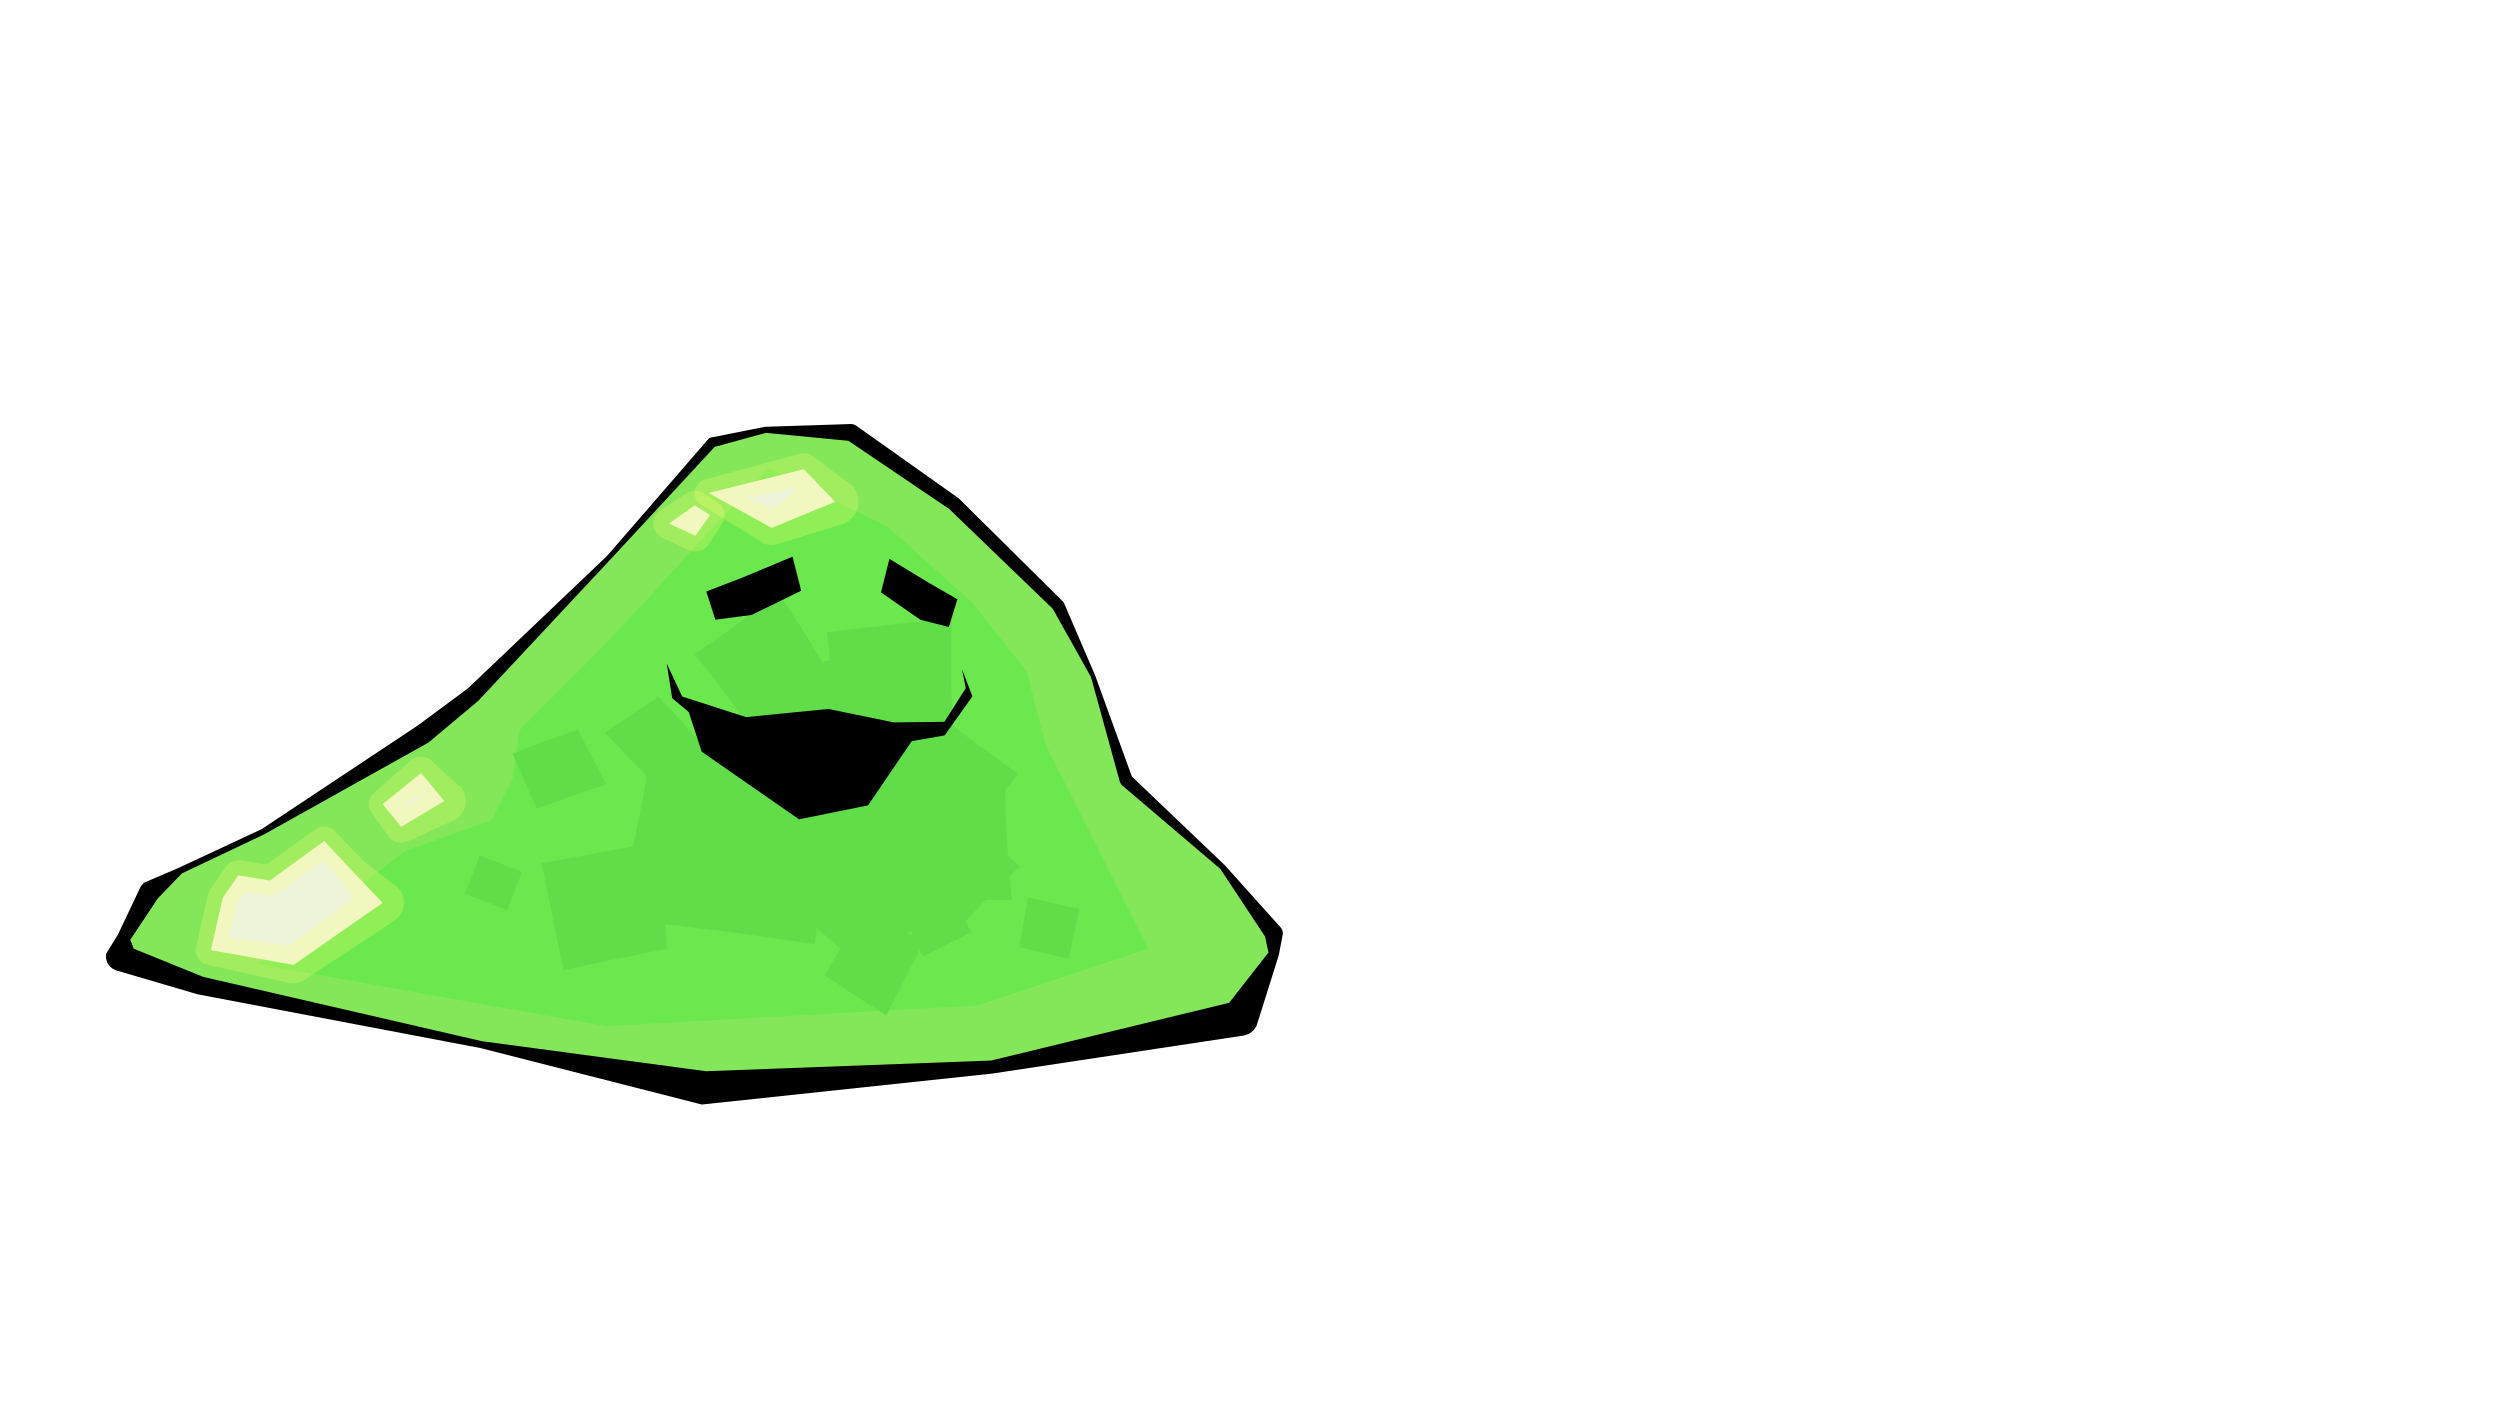
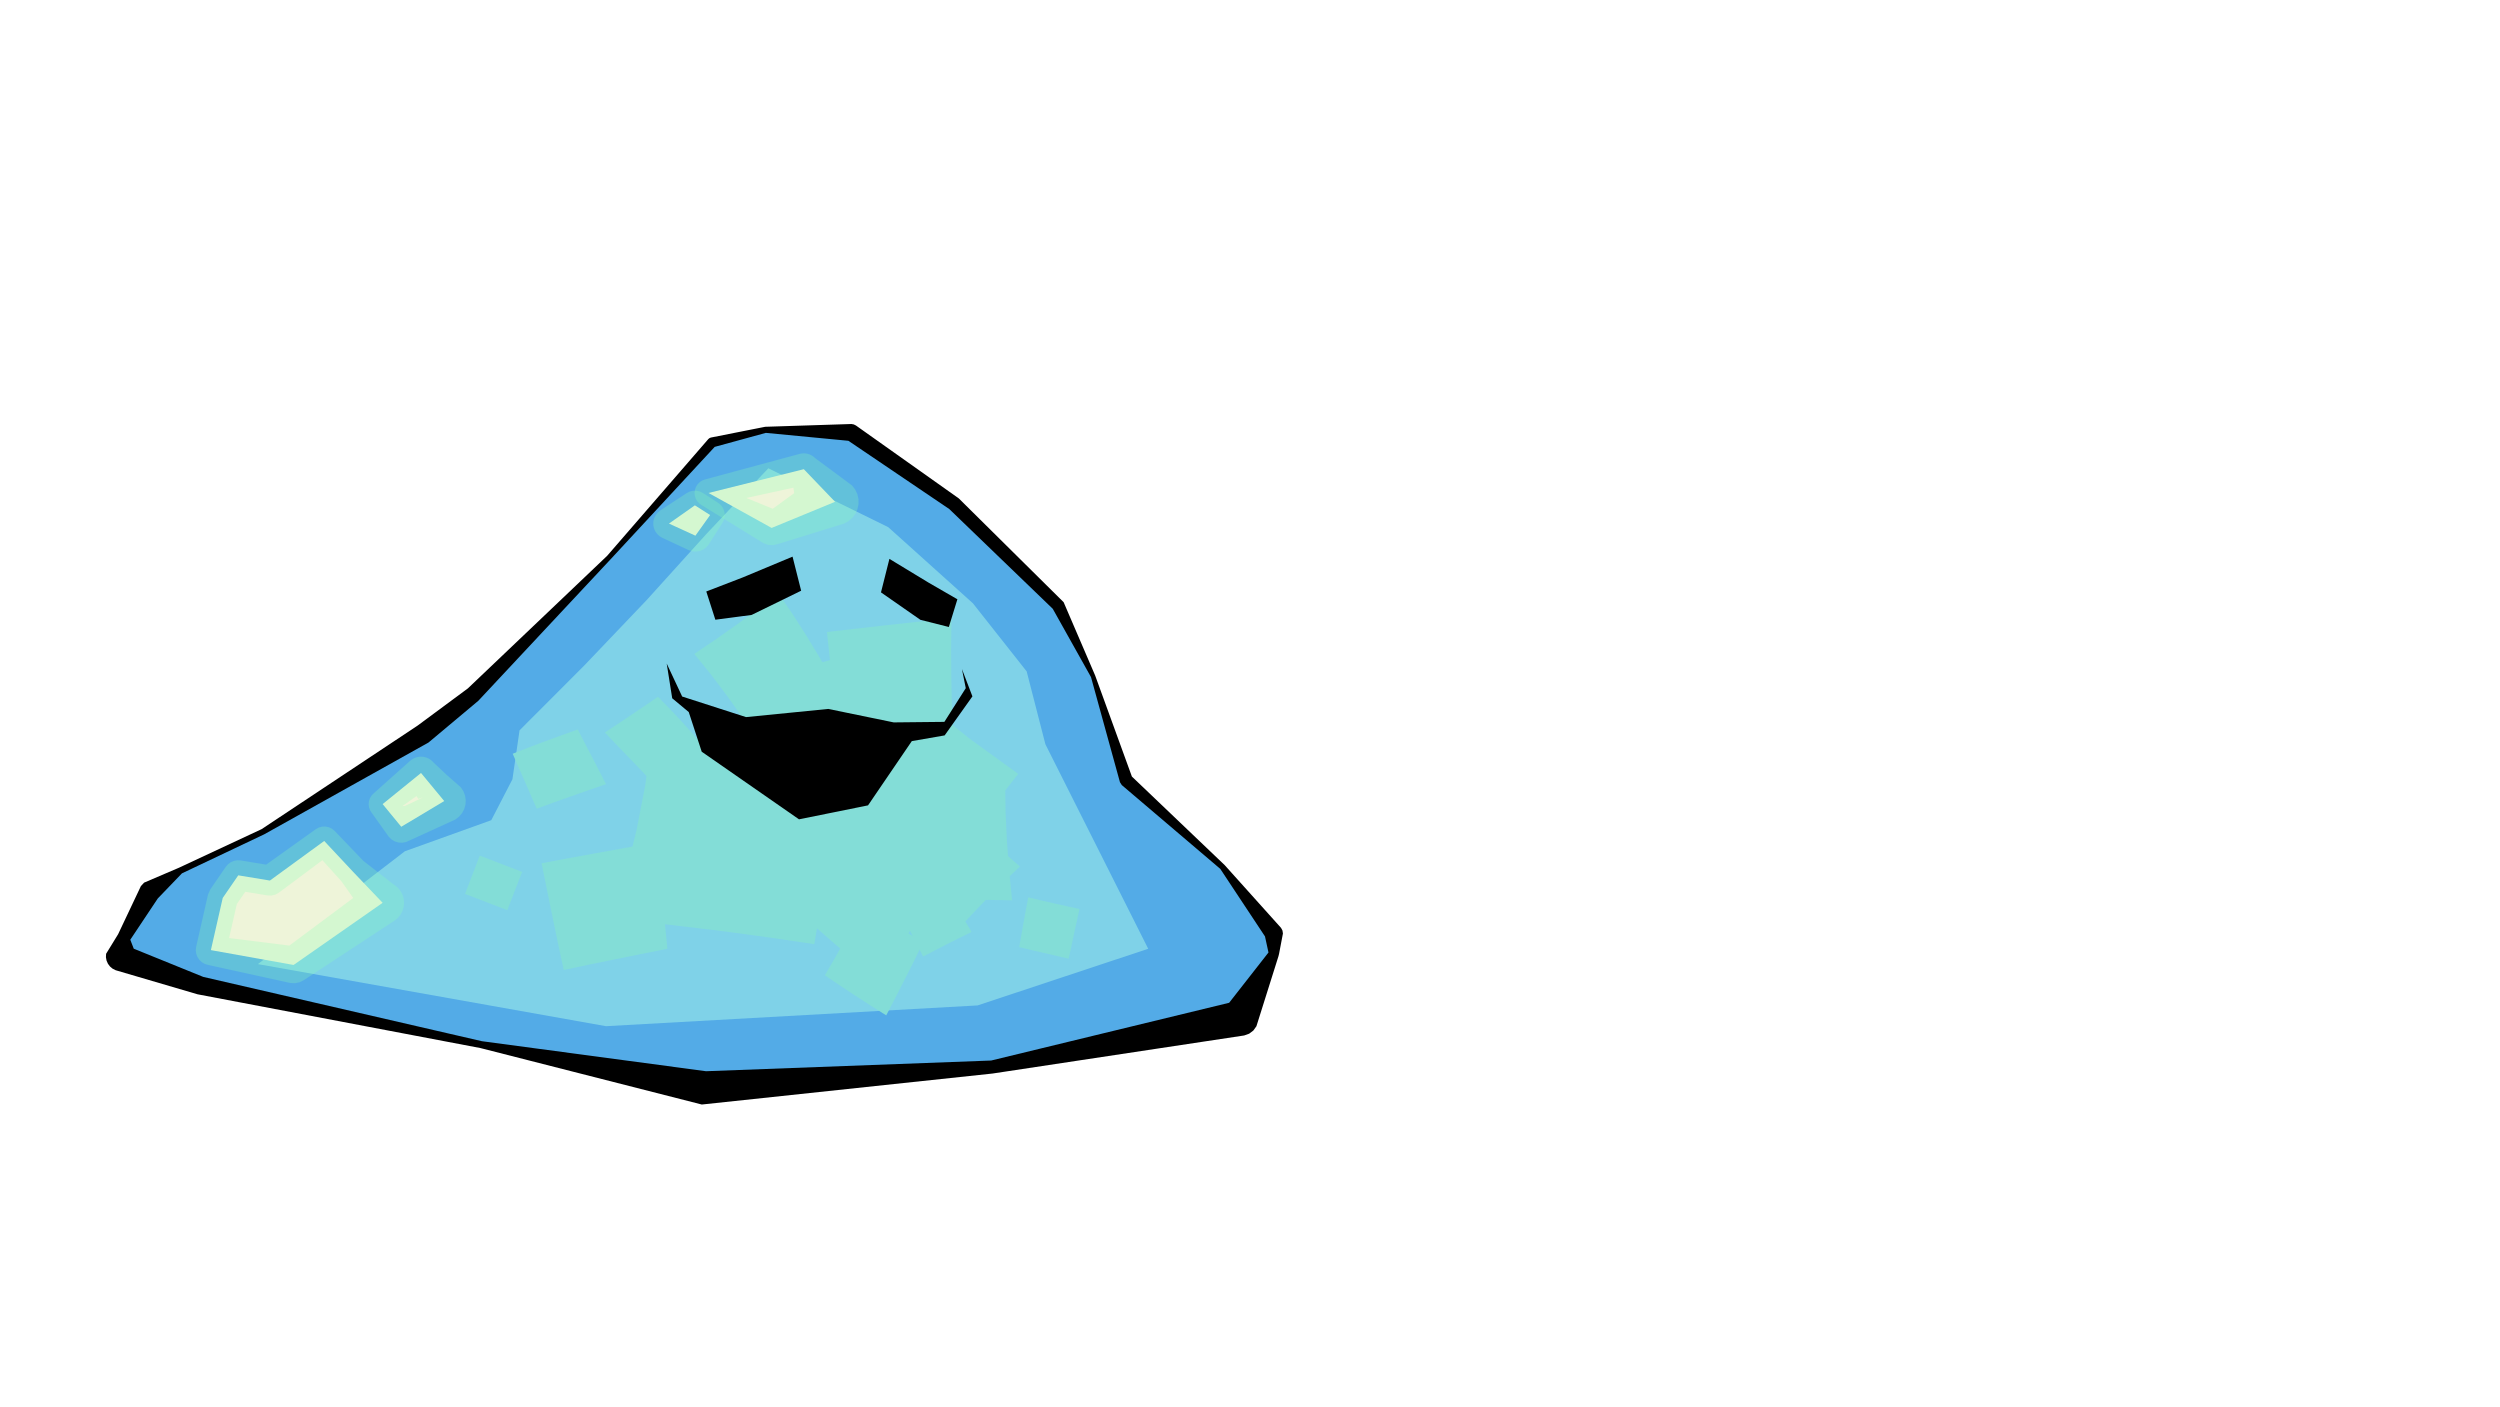
<svg xmlns="http://www.w3.org/2000/svg" version="1.1" x="0px" y="0px" width="1920px" height="1080px" viewBox="0 0 1920 1080">
-   <g id="blender_frame.2">
-     <g id="blender_object.Stroke.2.uuid_0x0">
+   <g id="blender_frame.1">
+     <g id="blender_object.Stroke.1.uuid_0x0">
      <g id="layer.Fills.uuid_0x1" />
      <g id="layer.black.uuid_0x2" />
      <g id="layer.skin.uuid_0x3" />
      <g id="layer.yella.uuid_0x4" />
      <g id="layer.red.uuid_0x5">
-         <polygon points="587.957,330.09 653.679,332.112 732.546,386.713 812.508,464.645 839.474,519.356 864.918,599.221 938.812,665.782 978.414,716.843 978.246,732.516 952.968,782.061 761.868,819.472 541.446,835.65 369.557,802.283 154.128,757.024 92.802,734.373 95.162,719.993 115.145,684.471 138.507,668.615 201.948,638.757 325.068,563.659 363.49,533.325 467.635,428.169 546.839,339.756" fill="#83E759" stroke="none" fill-opacity="1" />
-         <path d="M588.029,327.758L587.572,327.789L587.131,327.909L586.721,328.112L586.359,328.391L586.058,328.735L585.83,329.131L585.684,329.565L585.625,330.018L585.656,330.475L585.775,330.916L585.978,331.326L586.257,331.688L586.602,331.989L586.998,332.217L587.432,332.363L587.885,332.422L651.566,338.527L729.052,390.954L808.514,467.546L837.886,519.996L860.128,600.747L861.553,602.956L937.178,667.3L971.511,719.165L974.191,731.518L943.977,770.14L761.2,814.488L542.214,822.698L370.091,799.642L156.077,750.256L102.719,728.601L100.058,721.711L121.178,690.017L139.719,670.741L202.895,640.768L329.091,570.254L367.345,538.207L468.965,429.486L548.884,343.202L588.491,332.361L588.923,332.213L589.319,331.984L589.662,331.682L589.94,331.318L590.141,330.908L590.259,330.466L590.288,330.01L590.228,329.556L590.08,329.123L589.85,328.728L589.548,328.385L589.185,328.107L588.774,327.905L588.333,327.788L587.876,327.759L587.423,327.819L545.964,336.035L544.888,336.468L543.992,337.205L466.272,426.885L359.338,528.678L320.647,557.306L200.893,636.798L137.468,666.407L110.665,677.87L108.192,680.559L90.709,717.487L81.479,732.515L81.354,735.145L81.831,737.734L82.886,740.146L84.462,742.254L86.478,743.948L88.827,745.137L151.694,763.613L369.003,804.919L538.995,848.275L762.235,824.478L955.547,795.237L959.348,793.874L962.572,791.442L964.927,788.162L981.867,734.363L982.311,732.559L985.291,716.917L984.933,714.651L983.849,712.629L940.568,664.42L869.294,596.397L841.101,518.838L816.873,462.494L736.368,382.791L657.366,326.787L655.705,325.961L653.878,325.639z" fill="#000000" stroke="none" fill-opacity="1" />
-         <polygon points="802.865,571.584 788.478,515.622 747.206,463.343 682.148,404.843 590.078,359.638 542.563,410.018 496.663,460.822 448.73,511.093 399.01,560.897 393.549,598.463 377.308,629.902 310.944,653.766 198.005,740.443 465.377,788.112 750.767,772.168 881.826,728.659" fill="#6BE84D" stroke="none" fill-opacity="1" />
+         <polygon points="587.957,330.09 653.679,332.112 732.546,386.713 812.509,464.645 839.474,519.356 864.918,599.221 938.812,665.782 978.414,716.843 978.246,732.516 952.968,782.061 761.868,819.472 541.446,835.65 369.557,802.283 154.128,757.024 92.802,734.373 95.162,719.993 115.145,684.471 138.507,668.615 201.948,638.757 325.068,563.659 363.49,533.325 467.635,428.169 546.839,339.756" fill="#53ABE7" stroke="none" fill-opacity="1" />
+         <path d="M588.029,327.758L587.572,327.789L587.131,327.908L586.721,328.111L586.359,328.391L586.058,328.735L585.83,329.131L585.684,329.565L585.625,330.018L585.656,330.475L585.775,330.916L585.978,331.326L586.257,331.688L586.602,331.989L586.998,332.217L587.432,332.363L587.885,332.422L651.566,338.527L729.052,390.954L808.514,467.546L837.886,519.996L860.128,600.747L861.553,602.956L937.178,667.3L971.512,719.165L974.191,731.518L943.977,770.139L761.2,814.488L542.214,822.698L370.091,799.642L156.077,750.256L102.719,728.601L100.058,721.711L121.178,690.017L139.719,670.741L202.895,640.768L329.091,570.254L367.345,538.207L468.965,429.486L548.884,343.201L588.491,332.361L588.923,332.213L589.319,331.984L589.662,331.682L589.94,331.318L590.141,330.908L590.259,330.466L590.288,330.01L590.228,329.556L590.08,329.123L589.851,328.728L589.548,328.385L589.185,328.107L588.774,327.905L588.333,327.788L587.876,327.759L587.423,327.819L545.964,336.035L544.888,336.468L543.992,337.205L466.272,426.885L359.338,528.678L320.647,557.306L200.893,636.798L137.468,666.407L110.665,677.87L108.192,680.559L90.709,717.487L81.479,732.515L81.354,735.145L81.831,737.734L82.886,740.146L84.462,742.254L86.478,743.947L88.827,745.137L151.694,763.613L369.003,804.919L538.995,848.275L762.235,824.478L955.547,795.237L959.348,793.874L962.572,791.442L964.927,788.162L981.867,734.363L982.311,732.559L985.291,716.917L984.933,714.651L983.849,712.629L940.568,664.42L869.295,596.397L841.101,518.838L816.873,462.494L736.368,382.791L657.366,326.787L655.705,325.961L653.878,325.639z" fill="#000000" stroke="none" fill-opacity="1" />
+         <polygon points="802.865,571.585 788.478,515.622 747.207,463.343 682.148,404.843 590.077,359.637 542.563,410.019 496.663,460.822 448.73,511.093 399.01,560.897 393.549,598.463 377.308,629.902 310.944,653.766 198.005,740.443 465.377,788.112 750.767,772.168 881.826,728.659" fill="#7FD2E8" stroke="none" fill-opacity="1" />
        <polygon points="545.374,395.547 534.073,411.41 513.765,402.11 533.661,388.095" fill="#EEF4D9" stroke="none" fill-opacity="1" />
-         <path d="M554.52,402.062L555.615,400.153L556.317,398.066L556.599,395.883L556.448,393.687L555.873,391.562L554.894,389.59L553.549,387.848L551.89,386.401L549.98,385.306L547.894,384.604L545.71,384.323L543.514,384.473L541.389,385.048L539.418,386.027L537.675,387.372L536.228,389.031L529.978,396.087L525.805,400.997L533.982,401.712L539.346,405.021L541.31,406.015L543.431,406.607L545.626,406.773L547.811,406.508L549.903,405.822L551.82,404.741L553.49,403.307L554.849,401.575L555.842,399.611L556.434,397.49L556.601,395.295L556.336,393.11L555.65,391.018L554.569,389.101L553.135,387.431L551.402,386.073L539.736,378.546L537.335,377.39L534.729,376.828L532.065,376.891L529.489,377.575L527.144,378.843L506.801,392.224L504.895,393.892L503.378,395.919L502.316,398.219L501.757,400.689L501.724,403.222L502.22,405.706L503.222,408.032L504.687,410.098L506.55,411.814L508.73,413.104L528.983,422.526L531.654,423.395L534.452,423.631L537.231,423.222L539.842,422.19L542.15,420.589L544.031,418.504z" fill="#FAFE70" stroke="none" fill-opacity="0.261" />
+         <path d="M554.52,402.062L555.615,400.153L556.317,398.066L556.598,395.883L556.448,393.687L555.873,391.562L554.894,389.59L553.549,387.848L551.89,386.401L549.98,385.306L547.894,384.604L545.71,384.323L543.514,384.473L541.389,385.048L539.418,386.027L537.675,387.372L536.228,389.031L529.978,396.087L525.805,400.998L533.982,401.712L539.346,405.021L541.311,406.015L543.431,406.607L545.626,406.773L547.811,406.508L549.903,405.822L551.821,404.742L553.49,403.307L554.848,401.575L555.842,399.611L556.434,397.49L556.601,395.295L556.336,393.11L555.65,391.018L554.569,389.1L553.135,387.431L551.402,386.073L539.736,378.546L537.335,377.39L534.729,376.828L532.065,376.891L529.489,377.575L527.144,378.843L506.801,392.224L504.895,393.891L503.378,395.919L502.316,398.219L501.757,400.689L501.724,403.222L502.22,405.706L503.222,408.032L504.687,410.098L506.55,411.814L508.73,413.104L528.983,422.526L531.654,423.395L534.452,423.631L537.231,423.222L539.842,422.19L542.15,420.589L544.031,418.504z" fill="#8CFEB5" stroke="none" fill-opacity="0.261" />
        <polygon points="323.342,593.644 293.863,617.541 308.158,634.963 341.174,615.21 332.258,604.427" fill="#EEF4D9" stroke="none" fill-opacity="1" />
-         <path d="M331.243,603.391L333.097,601.535L334.524,599.335L335.463,596.886L335.872,594.295L335.733,591.675L335.053,589.142L333.861,586.806L332.209,584.768L330.17,583.118L327.833,581.929L325.299,581.251L322.679,581.115L320.089,581.527L317.64,582.468L315.441,583.898L287.094,609.191L285.401,610.914L284.134,612.971L283.359,615.26L283.115,617.663L283.414,620.06L284.241,622.33L285.554,624.358L298.662,642.755L300.758,644.767L303.269,646.231L306.053,647.065L308.954,647.221L311.812,646.69L314.464,645.504L349.668,629.409L352.506,627.266L354.82,624.566L356.504,621.435L357.48,618.015L357.703,614.467L357.162,610.952L355.883,607.635L353.925,604.667L343.278,595.315L333.011,585.649L331.266,583.917L329.216,582.557L326.94,581.625L324.526,581.154L322.066,581.163L319.656,581.651L317.387,582.601L315.347,583.975L313.614,585.721L312.255,587.771L311.322,590.046L310.851,592.46L310.86,594.92L311.349,597.331L312.299,599.599L313.673,601.639L321.238,613.539L324.867,612.405L310.938,618.986L309.03,619.082z" fill="#FAFE70" stroke="none" fill-opacity="0.261" />
-         <polygon points="725.301,678.096 716.422,682.874 707.619,687.64 699.089,692.424 690.557,697.224 694.911,706.529 699.356,715.857 704.085,725.213 708.947,734.622 718.05,729.879 727.211,725.162 736.629,720.43 746.154,715.749 740.582,706.277 735.234,696.845 730.195,687.469" fill="#61DD4A" stroke="none" fill-opacity="1" />
-         <polygon points="663.093,676.724 653.422,671.592 643.88,666.457 634.406,661.346 624.791,656.248 620.474,666.764 615.963,677.309 611.223,687.886 606.284,698.435 616.329,703.636 626.416,708.816 636.384,714.041 646.51,719.244 650.875,708.623 655.059,697.966 659.111,687.322" fill="#61DD4A" stroke="none" fill-opacity="1" />
-         <polygon points="737.275,622.147 726.841,633.275 716.743,644.415 707.127,655.607 697.671,666.761 707.279,677.406 717.454,688.12 728.037,698.926 739.316,709.824 749.824,698.686 760.474,687.609 771.606,676.563 783.294,665.507 770.816,654.57 759.049,643.666 747.907,632.862" fill="#61DD4A" stroke="none" fill-opacity="1" />
-         <polygon points="512.555,728.66 510.548,708.19 508.419,687.8 505.818,667.437 502.597,647.1 479.957,651.225 457.707,655.256 436.24,659.178 415.91,662.973 420.091,683.45 424.268,703.924 428.52,724.418 432.931,744.954 451.665,740.97 471.26,736.948 491.624,732.838" fill="#61DD4A" stroke="none" fill-opacity="1" />
-         <polygon points="643.27,589.346 612.85,584.569 579.683,579.313 542.55,573.773 500.043,568.397 495.651,602.601 489.01,636.821 480.677,671.101 471.934,705.446 514.319,710.272 554.739,715.09 591.292,720.068 625.4,725.114 631.044,691.038 635.958,657.137 639.968,623.275" fill="#61DD4A" stroke="none" fill-opacity="1" />
-         <polygon points="597.683,604.239 581.854,606.332 565.2,608.336 547.427,610.351 528.689,612.418 530.378,628.418 531.763,644.385 532.709,660.362 533.248,676.38 552.129,674.157 569.946,671.976 586.803,669.823 602.859,667.668 601.949,651.825 600.732,635.969 599.425,620.129" fill="#61DD4A" stroke="none" fill-opacity="1" />
-         <polygon points="667.477,691.459 667.92,678.643 668.336,665.822 668.731,653.027 669.136,640.268 659.822,639.782 650.559,639.298 641.298,638.793 632.002,638.279 631.239,651.002 630.458,663.727 629.438,676.46 628.279,689.186 638.118,689.761 647.894,690.332 657.63,690.886" fill="#61DD4A" stroke="none" fill-opacity="1" />
-         <polygon points="580.3,566.313 595.388,554.971 609.888,543.544 624.167,531.99 638.485,520.341 629.123,504.386 619.4,488.336 609.084,472.199 598.077,456.026 582.279,467.671 566.452,479.243 550.106,490.76 533.241,502.224 546.219,518.287 558.323,534.308 569.674,550.348" fill="#61DD4A" stroke="none" fill-opacity="1" />
-         <polygon points="730.355,637.164 721.56,600.108 714.369,563.144 708.143,526.091 702.428,488.73 671.709,497.052 642.747,505.391 614.117,513.625 584.561,521.557 594.977,559.07 603.968,596.183 611.298,632.855 617.365,669.454 645.309,661.406 672.512,653.237 700.443,645.083" fill="#61DD4A" stroke="none" fill-opacity="1" />
-         <polygon points="699.479,590.256 692.434,574.642 685.714,559.039 678.912,543.394 672.284,527.65 660.137,535.498 648.438,543.349 636.926,551.128 625.448,558.918 632.722,574.61 639.729,590.211 646.458,605.73 653.217,621.245 664.292,613.506 675.656,605.761 687.276,597.99" fill="#61DD4A" stroke="none" fill-opacity="1" />
-         <polygon points="680.626,779.805 687.911,765.781 695.025,751.8 702.073,737.866 708.853,723.958 696.91,716.286 685.423,708.687 674.41,701.18 663.684,693.725 656.574,707.534 649.214,721.361 641.528,735.175 633.494,749.069 644.793,756.647 656.318,764.31 668.259,772.01" fill="#61DD4A" stroke="none" fill-opacity="1" />
-         <polygon points="644.239,579.942 664.725,577.188 685.846,574.419 708.208,571.755 732.099,569.233 731.152,545.813 730.627,522.302 730.469,498.674 730.721,474.921 705.227,477.498 681.106,480.121 657.922,482.77 635.091,485.366 637.653,509.233 639.917,532.96 642.096,556.519" fill="#61DD4A" stroke="none" fill-opacity="1" />
-         <polygon points="820.763,736.3 822.827,726.758 824.838,717.222 826.948,707.677 829.034,698.134 819.233,695.957 809.351,693.761 799.48,691.491 789.713,689.146 787.886,698.705 786.137,708.26 784.427,717.816 782.754,727.37 792.249,729.668 801.834,731.891 811.36,734.09" fill="#61DD4A" stroke="none" fill-opacity="1" />
-         <polygon points="777.292,691.453 775.06,668.873 773.332,646.33 772.297,623.873 771.967,601.488 750.686,601.271 730.901,601.244 712.429,601.331 694.848,601.56 695.206,623.775 695.86,645.987 696.572,668.248 697.547,690.595 715.819,690.636 734.988,690.794 755.499,691.064" fill="#61DD4A" stroke="none" fill-opacity="1" />
-         <polygon points="650.462,488.254 626.362,528.726 603.373,568.729 578.345,608.083 548.682,647.176 581.788,673.552 612.311,699.797 642.542,726.138 674.923,752.972 700.083,713.006 724.786,673.22 751.204,633.675 782.003,594.352 744.822,567.434 712.005,541.047 681.392,514.8" fill="#61DD4A" stroke="none" fill-opacity="1" />
-         <polygon points="443.749,560.212 430.818,564.872 418.185,569.49 405.813,574.136 393.754,578.865 398.328,589.403 402.966,599.958 407.587,610.508 412.236,621.066 424.922,616.414 438.094,611.728 451.628,606.985 465.414,602.216 460.032,591.75 454.644,581.286 449.148,570.761" fill="#61DD4A" stroke="none" fill-opacity="1" />
-         <polygon points="400.992,669.622 392.828,666.485 384.705,663.36 376.583,660.234 368.46,657.108 365.63,664.462 362.8,671.816 359.97,679.17 357.14,686.524 365.262,689.65 373.385,692.776 381.507,695.902 389.63,699.028 392.46,691.674 395.29,684.32 398.12,676.965" fill="#61DD4A" stroke="none" fill-opacity="1" />
-         <polygon points="542.134,575.354 533.489,565.319 524.576,555.254 515.167,545.199 505.298,535.114 495.306,541.992 485.137,548.845 474.916,555.714 464.535,562.543 474.111,572.622 483.769,582.622 493.359,592.592 502.623,602.539 513.153,595.709 523.268,588.897 532.798,582.133" fill="#61DD4A" stroke="none" fill-opacity="1" />
+         <path d="M331.243,603.391L333.097,601.535L334.524,599.335L335.463,596.886L335.872,594.295L335.733,591.675L335.053,589.142L333.861,586.806L332.209,584.768L330.17,583.118L327.833,581.929L325.299,581.251L322.679,581.115L320.089,581.527L317.64,582.468L315.441,583.898L287.094,609.191L285.401,610.914L284.134,612.971L283.359,615.26L283.115,617.663L283.414,620.06L284.241,622.33L285.554,624.358L298.662,642.755L300.758,644.767L303.269,646.231L306.053,647.065L308.954,647.221L311.812,646.69L314.464,645.504L349.669,629.409L352.506,627.266L354.82,624.566L356.504,621.435L357.48,618.015L357.703,614.467L357.162,610.952L355.883,607.635L353.925,604.667L343.278,595.315L333.011,585.649L331.266,583.917L329.216,582.558L326.94,581.625L324.526,581.154L322.066,581.163L319.656,581.651L317.387,582.601L315.347,583.975L313.614,585.721L312.255,587.771L311.322,590.046L310.851,592.46L310.86,594.92L311.349,597.331L312.299,599.599L313.673,601.639L321.238,613.539L324.867,612.405L310.938,618.986L309.03,619.082z" fill="#8CFEB5" stroke="none" fill-opacity="0.261" />
+         <polygon points="725.301,678.096 716.422,682.874 707.619,687.64 699.089,692.424 690.557,697.224 694.912,706.529 699.356,715.857 704.085,725.213 708.948,734.622 718.05,729.879 727.211,725.162 736.629,720.43 746.154,715.749 740.582,706.277 735.234,696.845 730.195,687.469" fill="#83DDD7" stroke="none" fill-opacity="1" />
+         <polygon points="663.093,676.724 653.422,671.592 643.88,666.457 634.406,661.346 624.791,656.248 620.475,666.764 615.963,677.309 611.223,687.886 606.285,698.435 616.329,703.636 626.416,708.816 636.384,714.041 646.51,719.244 650.875,708.623 655.059,697.966 659.111,687.322" fill="#83DDD7" stroke="none" fill-opacity="1" />
+         <polygon points="737.275,622.147 726.841,633.274 716.743,644.415 707.127,655.607 697.671,666.761 707.279,677.406 717.454,688.12 728.037,698.926 739.316,709.824 749.824,698.686 760.474,687.609 771.606,676.563 783.294,665.507 770.816,654.57 759.049,643.666 747.907,632.862" fill="#83DDD7" stroke="none" fill-opacity="1" />
+         <polygon points="512.555,728.66 510.548,708.19 508.419,687.8 505.818,667.437 502.597,647.1 479.957,651.225 457.707,655.256 436.24,659.178 415.91,662.973 420.091,683.45 424.268,703.924 428.52,724.418 432.931,744.954 451.665,740.97 471.26,736.948 491.624,732.838" fill="#83DDD7" stroke="none" fill-opacity="1" />
+         <polygon points="643.27,589.346 612.85,584.569 579.683,579.313 542.55,573.773 500.043,568.397 495.651,602.601 489.01,636.821 480.677,671.101 471.934,705.446 514.319,710.272 554.739,715.09 591.292,720.068 625.4,725.114 631.044,691.038 635.958,657.137 639.968,623.275" fill="#83DDD7" stroke="none" fill-opacity="1" />
+         <polygon points="597.683,604.239 581.854,606.332 565.2,608.336 547.427,610.351 528.689,612.418 530.378,628.418 531.763,644.385 532.709,660.362 533.249,676.38 552.129,674.157 569.946,671.976 586.803,669.823 602.859,667.668 601.949,651.825 600.732,635.969 599.425,620.129" fill="#83DDD7" stroke="none" fill-opacity="1" />
+         <polygon points="667.477,691.459 667.92,678.643 668.336,665.822 668.731,653.027 669.136,640.268 659.822,639.782 650.559,639.298 641.298,638.793 632.002,638.279 631.239,651.001 630.458,663.727 629.438,676.46 628.279,689.186 638.118,689.761 647.894,690.332 657.63,690.886" fill="#83DDD7" stroke="none" fill-opacity="1" />
+         <polygon points="580.3,566.313 595.388,554.971 609.888,543.544 624.167,531.99 638.485,520.341 629.123,504.386 619.4,488.336 609.084,472.199 598.077,456.026 582.279,467.671 566.452,479.243 550.106,490.76 533.241,502.224 546.22,518.287 558.323,534.308 569.674,550.348" fill="#83DDD7" stroke="none" fill-opacity="1" />
+         <polygon points="730.355,637.164 721.56,600.108 714.369,563.144 708.143,526.091 702.428,488.73 671.709,497.052 642.747,505.39 614.117,513.625 584.561,521.557 594.977,559.071 603.968,596.183 611.298,632.855 617.365,669.454 645.309,661.406 672.512,653.237 700.443,645.082" fill="#83DDD7" stroke="none" fill-opacity="1" />
+         <polygon points="699.479,590.256 692.434,574.642 685.714,559.039 678.913,543.394 672.284,527.65 660.137,535.499 648.438,543.349 636.926,551.128 625.448,558.918 632.722,574.61 639.729,590.211 646.458,605.73 653.217,621.245 664.293,613.506 675.657,605.761 687.276,597.99" fill="#83DDD7" stroke="none" fill-opacity="1" />
+         <polygon points="680.626,779.805 687.911,765.781 695.025,751.8 702.073,737.866 708.853,723.958 696.91,716.285 685.423,708.687 674.41,701.18 663.684,693.725 656.574,707.534 649.214,721.361 641.528,735.175 633.494,749.069 644.793,756.647 656.318,764.31 668.259,772.01" fill="#83DDD7" stroke="none" fill-opacity="1" />
+         <polygon points="644.24,579.942 664.725,577.188 685.846,574.419 708.208,571.755 732.099,569.233 731.152,545.813 730.627,522.302 730.469,498.674 730.721,474.92 705.227,477.498 681.106,480.121 657.922,482.77 635.091,485.366 637.654,509.233 639.917,532.96 642.096,556.519" fill="#83DDD7" stroke="none" fill-opacity="1" />
+         <polygon points="820.763,736.3 822.827,726.759 824.838,717.222 826.948,707.677 829.034,698.134 819.233,695.957 809.351,693.761 799.48,691.491 789.713,689.146 787.886,698.705 786.137,708.26 784.427,717.816 782.754,727.37 792.249,729.668 801.834,731.891 811.361,734.09" fill="#83DDD7" stroke="none" fill-opacity="1" />
+         <polygon points="777.292,691.453 775.06,668.873 773.332,646.33 772.297,623.873 771.967,601.488 750.686,601.271 730.901,601.244 712.429,601.331 694.848,601.56 695.206,623.775 695.86,645.987 696.572,668.248 697.547,690.595 715.819,690.636 734.988,690.794 755.499,691.064" fill="#83DDD7" stroke="none" fill-opacity="1" />
+         <polygon points="650.462,488.254 626.362,528.726 603.373,568.729 578.345,608.083 548.682,647.176 581.788,673.552 612.311,699.797 642.542,726.138 674.923,752.972 700.083,713.006 724.786,673.22 751.204,633.675 782.003,594.352 744.822,567.434 712.005,541.047 681.392,514.8" fill="#83DDD7" stroke="none" fill-opacity="1" />
+         <polygon points="443.749,560.212 430.818,564.871 418.185,569.489 405.813,574.136 393.754,578.865 398.328,589.403 402.966,599.958 407.587,610.508 412.236,621.066 424.922,616.413 438.094,611.728 451.628,606.985 465.414,602.216 460.032,591.75 454.644,581.286 449.148,570.761" fill="#83DDD7" stroke="none" fill-opacity="1" />
+         <polygon points="400.992,669.622 392.828,666.485 384.705,663.36 376.583,660.234 368.46,657.108 365.63,664.462 362.8,671.816 359.97,679.17 357.14,686.524 365.262,689.65 373.385,692.776 381.507,695.902 389.63,699.028 392.46,691.674 395.29,684.32 398.12,676.965" fill="#83DDD7" stroke="none" fill-opacity="1" />
+         <polygon points="542.134,575.354 533.489,565.319 524.576,555.254 515.167,545.199 505.298,535.114 495.306,541.992 485.137,548.845 474.916,555.714 464.535,562.543 474.111,572.621 483.769,582.622 493.36,592.592 502.623,602.539 513.153,595.71 523.269,588.897 532.798,582.133" fill="#83DDD7" stroke="none" fill-opacity="1" />
        <polygon points="617.334,360.337 544.155,378.604 592.612,405.452 641.338,385.376" fill="#EEF4D9" stroke="none" fill-opacity="1" />
-         <path d="M620.286,372.162L622.536,371.359L624.586,370.132L626.358,368.529L627.783,366.611L628.806,364.452L629.389,362.135L629.508,359.749L629.159,357.385L628.356,355.135L627.129,353.085L625.526,351.313L623.608,349.888L621.449,348.865L619.132,348.282L616.746,348.163L614.382,348.512L541.553,368.18L539.366,368.987L537.405,370.246L535.761,371.898L534.513,373.866L533.718,376.057L533.414,378.367L533.616,380.689L534.314,382.913L535.475,384.934L537.044,386.657L538.948,388L586.172,417.075L589.881,418.456L593.832,418.684L597.674,417.738L648.233,402.109L651.66,400.243L654.606,397.685L656.937,394.555L658.541,390.998L659.347,387.179L659.315,383.277L658.447,379.473L656.784,375.943L654.403,372.851L626.132,351.902L624.318,350.348L622.235,349.178L619.963,348.436L617.591,348.152L615.209,348.336L612.908,348.981L610.778,350.062L608.9,351.539L607.345,353.353L606.175,355.436L605.433,357.707L605.149,360.08L605.333,362.462L605.978,364.762L607.06,366.893L608.536,368.771L609.914,378.749L593.461,390.731L573.214,382.422z" fill="#FAFE70" stroke="none" fill-opacity="0.261" />
+         <path d="M620.286,372.162L622.536,371.359L624.586,370.132L626.358,368.529L627.783,366.611L628.806,364.452L629.389,362.135L629.508,359.749L629.159,357.385L628.356,355.135L627.129,353.085L625.526,351.313L623.608,349.888L621.449,348.865L619.132,348.282L616.746,348.163L614.382,348.512L541.553,368.18L539.366,368.987L537.405,370.246L535.761,371.898L534.513,373.866L533.718,376.057L533.414,378.367L533.616,380.689L534.314,382.913L535.475,384.934L537.044,386.657L538.948,388L586.172,417.075L589.881,418.456L593.832,418.684L597.674,417.738L648.233,402.109L651.66,400.243L654.606,397.685L656.937,394.555L658.541,390.998L659.347,387.179L659.315,383.277L658.447,379.473L656.784,375.943L654.403,372.851L626.132,351.902L624.318,350.348L622.235,349.178L619.963,348.436L617.591,348.152L615.209,348.336L612.909,348.981L610.778,350.062L608.9,351.539L607.345,353.353L606.175,355.436L605.433,357.707L605.149,360.08L605.333,362.462L605.978,364.762L607.06,366.893L608.536,368.771L609.914,378.749L593.461,390.731L573.214,382.423z" fill="#8CFEB5" stroke="none" fill-opacity="0.261" />
        <polygon points="293.868,693.352 225.462,741.097 161.956,729.689 171.053,689.621 182.983,672.258 207.279,676.257 249,645.857 270.65,669.007" fill="#EEF4D9" stroke="none" fill-opacity="1" />
-         <path d="M303.285,706.844L305.736,704.748L307.731,702.213L309.193,699.339L310.067,696.234L310.318,693.018L309.937,689.816L308.938,686.749L307.36,683.936L305.264,681.485L302.729,679.489L299.855,678.027L296.75,677.154L293.534,676.903L290.332,677.284L287.265,678.283L284.452,679.861L222.198,726.207L175.957,720.418L181.873,694.357L188.371,684.901L205.398,687.682L208.448,687.776L211.416,687.071L214.097,685.615L247.597,660.642L262.243,676.869L281.962,704.707L284.406,706.812L287.214,708.399L290.277,709.409L293.479,709.801L296.695,709.561L299.803,708.698L302.682,707.245L305.223,705.259L307.328,702.815L308.915,700.007L309.924,696.943L310.317,693.742L310.077,690.526L309.214,687.418L307.761,684.538L305.775,681.997L279.018,661.104L257.124,638.259L255.072,636.537L252.668,635.356L250.051,634.783L247.373,634.853L244.789,635.561L242.45,636.867L204.377,664.046L184.867,660.812L182.25,660.681L179.67,661.141L177.26,662.168L175.141,663.71L173.422,665.689L161.492,683.052L159.741,687.053L150.644,727.121L150.357,729.778L150.685,732.43L151.611,734.937L153.087,737.165L155.033,738.997L157.347,740.334L159.905,741.107L222.973,754.953L226.652,755.125L230.25,754.336L233.519,752.641z" fill="#FAFE70" stroke="none" fill-opacity="0.261" />
+         <path d="M303.285,706.844L305.736,704.748L307.731,702.213L309.193,699.339L310.067,696.234L310.318,693.018L309.937,689.816L308.938,686.749L307.36,683.936L305.264,681.485L302.729,679.489L299.855,678.027L296.75,677.154L293.534,676.903L290.332,677.284L287.265,678.283L284.452,679.861L222.198,726.207L175.957,720.418L181.873,694.357L188.371,684.901L205.398,687.682L208.448,687.776L211.416,687.071L214.097,685.615L247.597,660.642L262.243,676.869L281.962,704.707L284.406,706.812L287.214,708.399L290.277,709.409L293.479,709.801L296.695,709.561L299.803,708.698L302.682,707.245L305.223,705.259L307.328,702.814L308.915,700.007L309.925,696.943L310.317,693.742L310.077,690.525L309.214,687.418L307.761,684.538L305.775,681.997L279.018,661.104L257.124,638.259L255.072,636.537L252.668,635.356L250.051,634.783L247.373,634.853L244.789,635.561L242.45,636.867L204.377,664.046L184.867,660.812L182.25,660.681L179.67,661.141L177.26,662.168L175.141,663.71L173.422,665.689L161.492,683.052L159.741,687.053L150.644,727.121L150.357,729.778L150.685,732.43L151.611,734.937L153.087,737.165L155.033,738.997L157.347,740.334L159.905,741.107L222.973,754.953L226.652,755.125L230.25,754.336L233.519,752.641z" fill="#8CFEB5" stroke="none" fill-opacity="0.261" />
      </g>
      <g id="layer.apron.uuid_0x6">
        <polyline points="713.352,447.588 683.066,429.219 676.594,454.947 706.855,476.016 728.718,481.531 735.273,460.24" fill="#000000" stroke="none" fill-opacity="1" />
-         <polyline points="570.557,443.42 608.682,427.496 615.279,453.671 577.253,472.262 549.394,475.944 542.431,454.257" fill="#000000" stroke="none" fill-opacity="1" />
-         <polyline points="516.261,536.28 528.96,546.851 538.916,577.311 613.636,629.242 666.645,618.522 700.267,569.174 725.484,564.789 746.815,534.819 738.765,513.84 741.714,528.52 725.28,554.393 686.391,554.805 636.135,544.465 572.957,550.734 523.902,534.937 512.034,509.61" fill="#000000" stroke="none" fill-opacity="1" />
+         <polyline points="570.558,443.42 608.682,427.496 615.279,453.671 577.253,472.262 549.394,475.944 542.431,454.257" fill="#000000" stroke="none" fill-opacity="1" />
+         <polyline points="516.261,536.28 528.96,546.851 538.916,577.311 613.636,629.242 666.645,618.522 700.267,569.174 725.484,564.789 746.815,534.819 738.765,513.84 741.714,528.52 725.281,554.393 686.391,554.805 636.135,544.465 572.957,550.734 523.902,534.937 512.034,509.61" fill="#000000" stroke="none" fill-opacity="1" />
      </g>
    </g>
  </g>
</svg>
